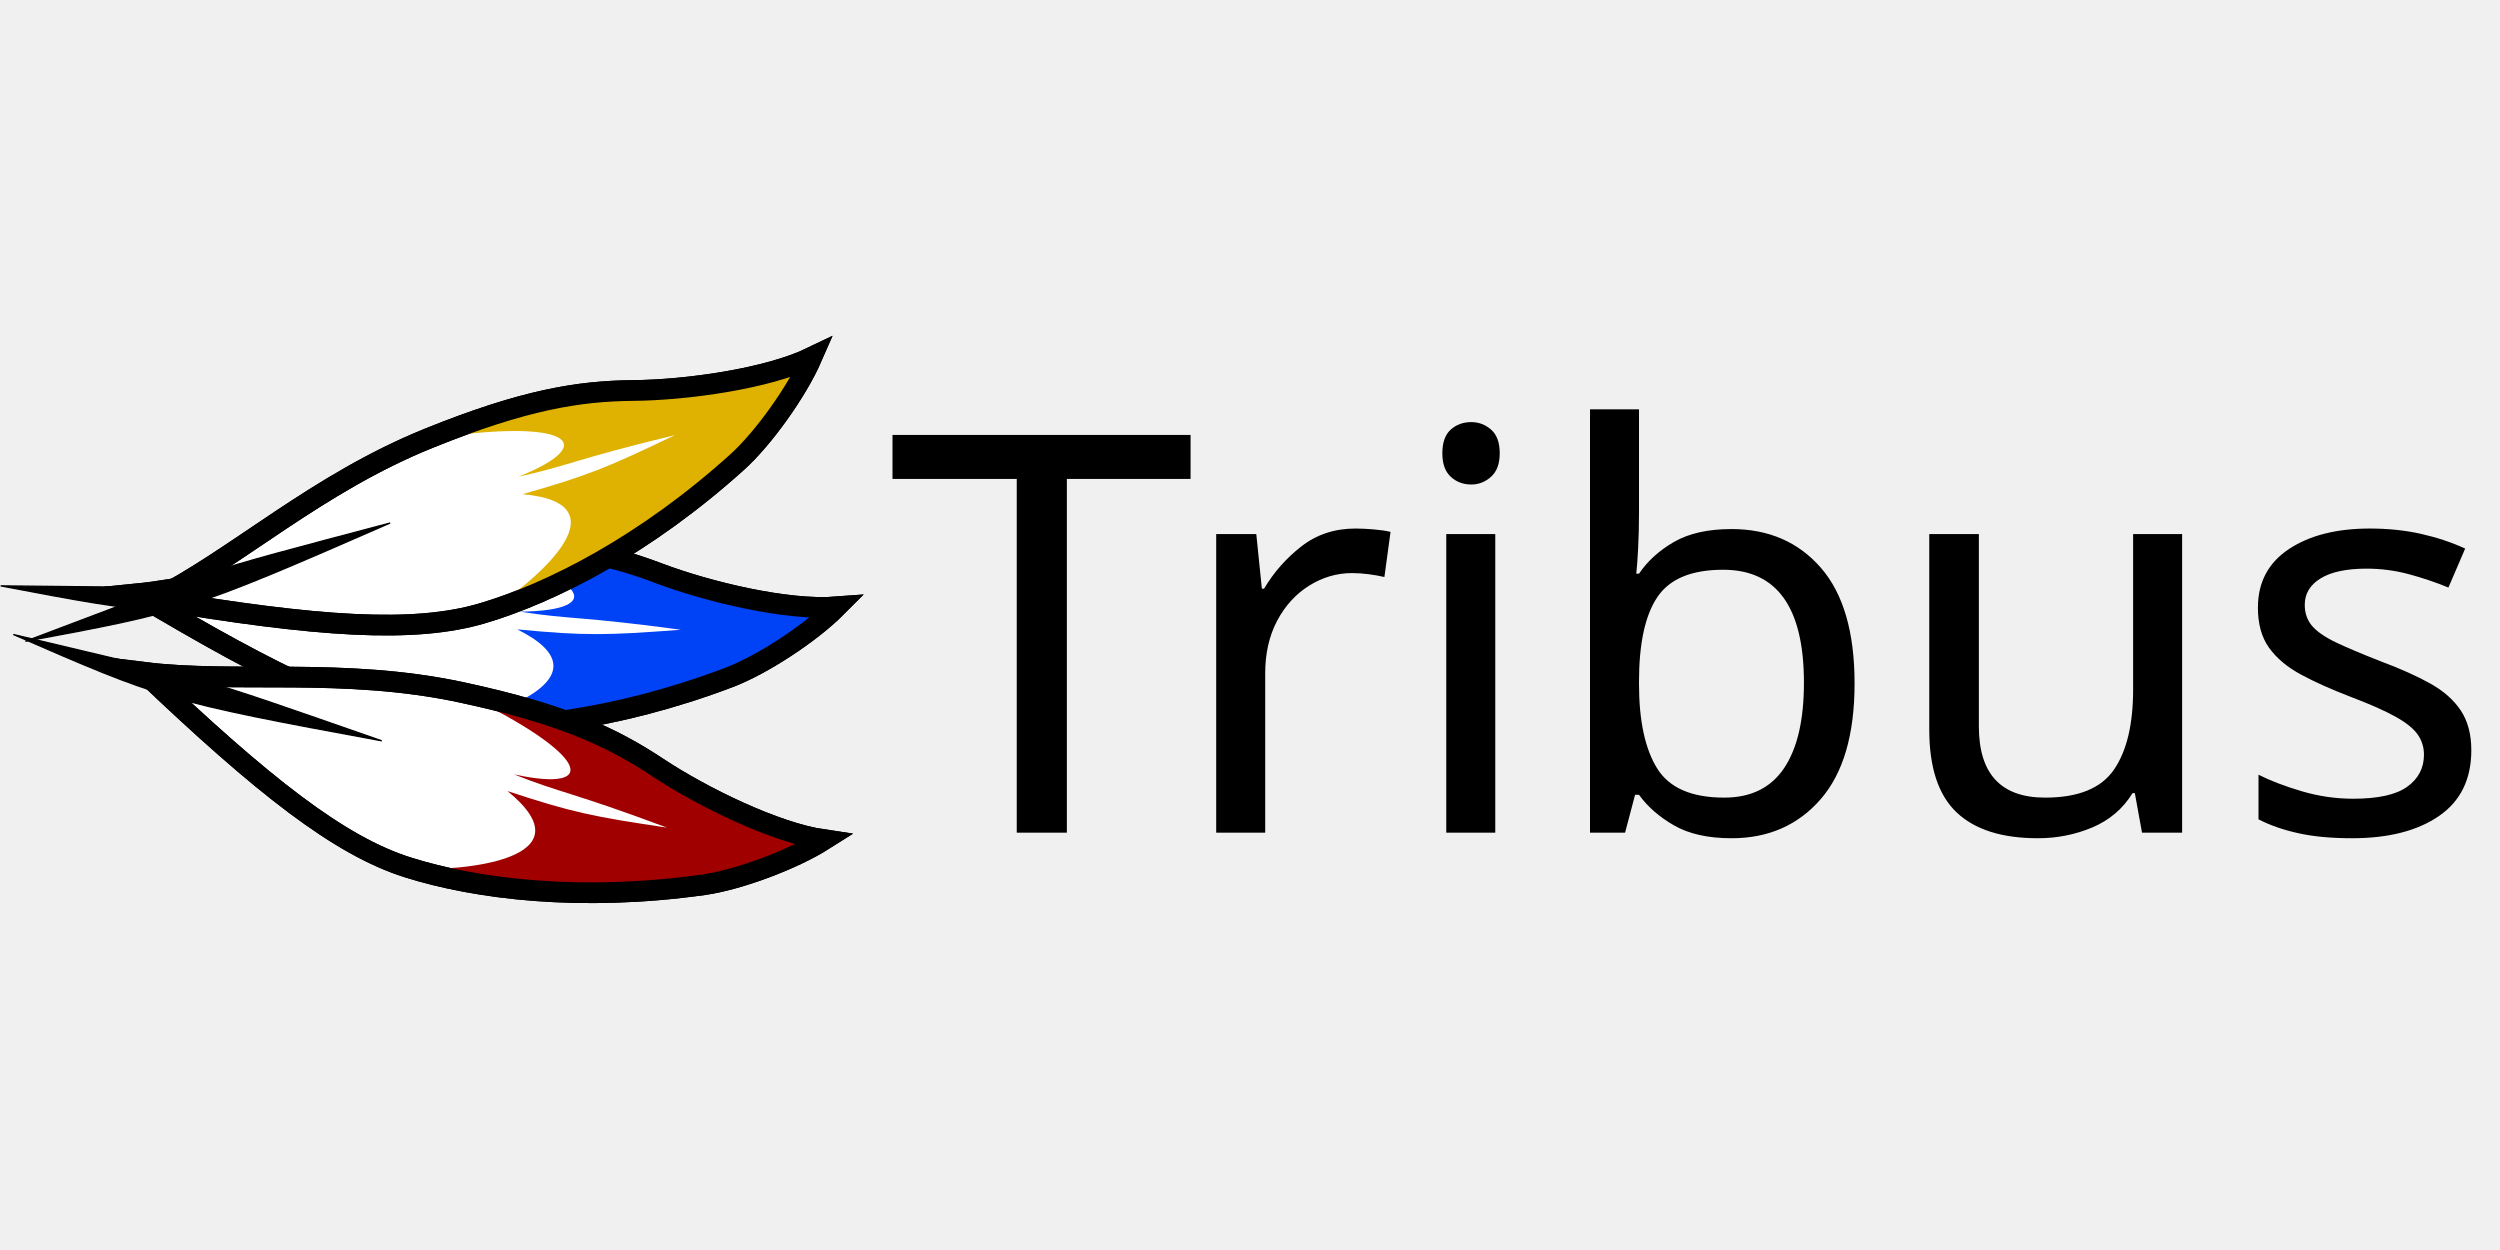
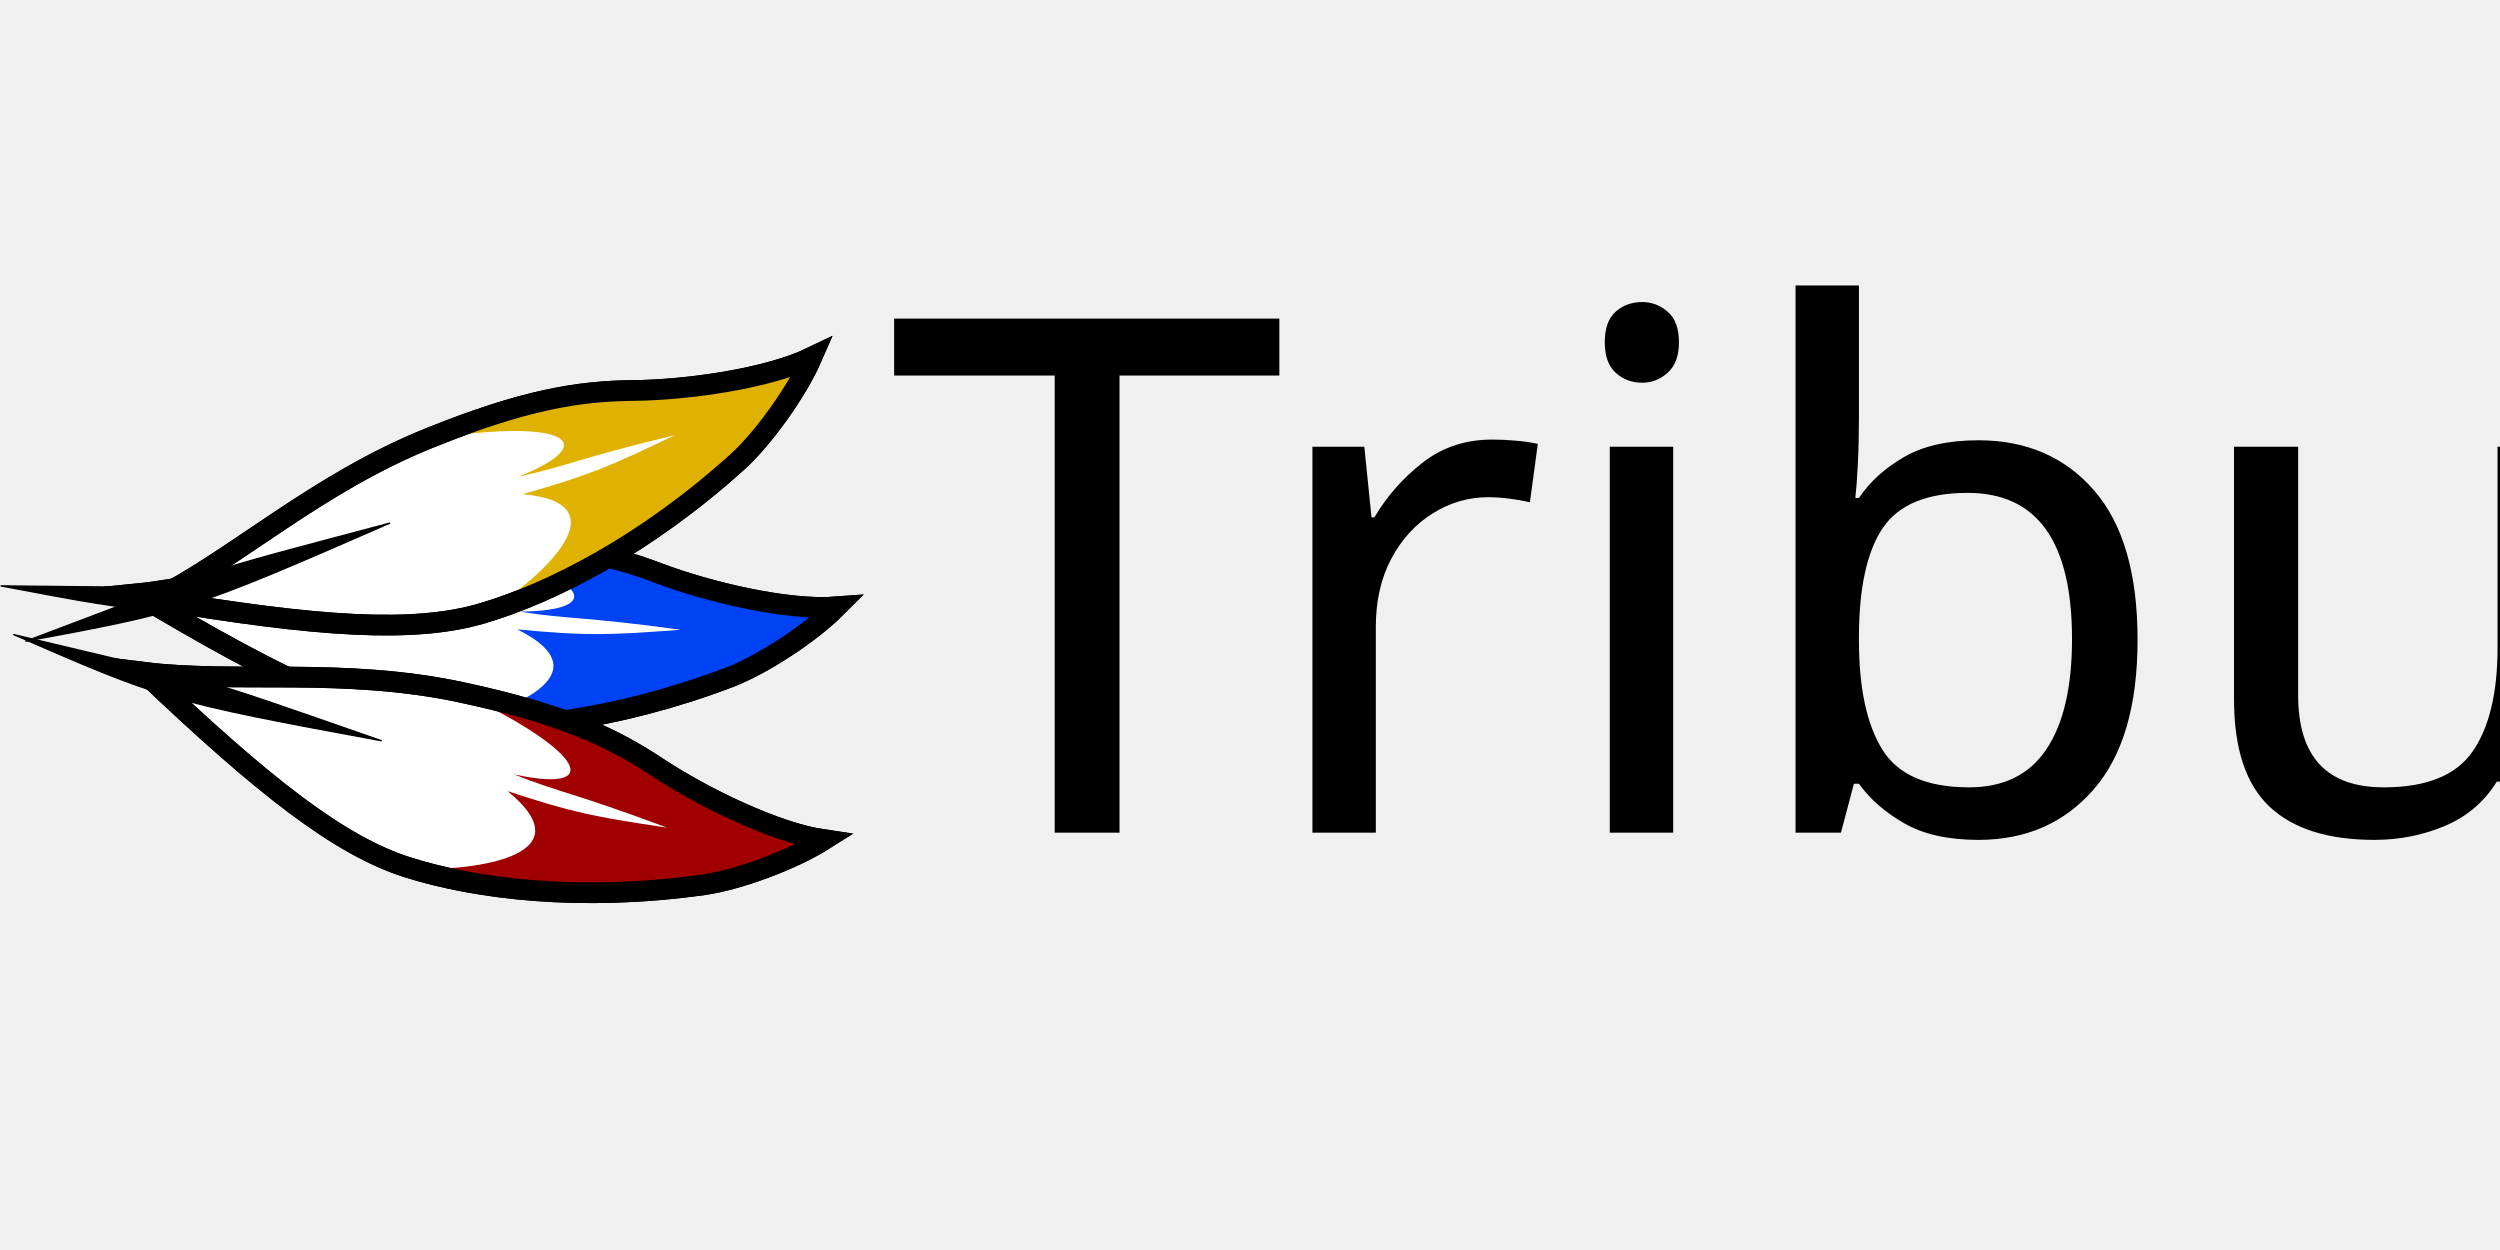
<svg xmlns="http://www.w3.org/2000/svg" id="svg2" version="1.1" width="500" height="250">
  <defs id="defs6">
    <clipPath clipPathUnits="userSpaceOnUse" id="clipPath4918">
      <circle id="circle4920" cx="50" cy="50" r="50" style="fill:#ffffff;fill-opacity:1" transform="matrix(0.9952622,0.09722714,-0.09722714,0.9952622,117.0119,-60.64809)" />
    </clipPath>
    <clipPath id="starmask">
      <circle cx="50" cy="50" r="50" id="circle9" />
    </clipPath>
    <clipPath clipPathUnits="userSpaceOnUse" id="clipPath4922">
      <circle id="circle4924" cx="50" cy="50" r="50" style="fill:#ffffff;fill-opacity:1" transform="translate(64.83051,79.23729)" />
    </clipPath>
    <clipPath clipPathUnits="userSpaceOnUse" id="clipPath4926">
      <circle id="circle4928" cx="50" cy="50" r="50" style="fill:#ffffff;fill-opacity:1" transform="matrix(0.9876326,-0.1567862,0.1567862,0.9876326,120.1232,80.99564)" />
    </clipPath>
    <clipPath clipPathUnits="userSpaceOnUse" id="clipPath4930">
      <circle id="circle4932" cx="50" cy="50" r="50" style="fill:#ffffff;fill-opacity:1" transform="matrix(0.9697198,-0.2442201,0.2442201,0.9697198,177.7542,61.72829)" />
    </clipPath>
    <clipPath clipPathUnits="userSpaceOnUse" id="clipPath4934">
      <circle id="circle4936" cx="50" cy="50" r="50" style="fill:#ffffff;fill-opacity:1" transform="matrix(0.9922771,0.1240406,-0.1240406,0.9922771,238.2002,62.87998)" />
    </clipPath>
  </defs>
  <g id="g3313" transform="matrix(0.8374038,0,0,0.8374038,-169.0771,125)">
    <g transform="translate(-0.896085,-500)" id="g3090">
      <path style="fill:#ffffff;fill-opacity:1;stroke:#000000;stroke-width:4.947;stroke-miterlimit:4;stroke-opacity:1;stroke-dasharray:none" d="m 307.141,524.078 c 17.082,1.425 42.065,-1.047 69.816,-11.571 7.805,-2.96 19.388,-10.508 25.664,-16.816 -11.735,0.919 -30.611,-3.538 -42.689,-8.12 -12.078,-4.582 -24.989,-7.391 -49.546,-7.096 -28.889,0.347 -53.114,9.926 -75.017,12.098 33.837,20.217 54.69,30.08 71.772,31.504 z" id="path2997-08-63" />
      <path style="fill:#0043f6;fill-opacity:1;stroke:none" d="m 307.485,524.323 c 19.715,0.571 42.065,-1.047 69.816,-11.571 7.805,-2.96 19.388,-10.508 25.664,-16.816 -11.735,0.919 -30.611,-3.538 -42.689,-8.12 -12.078,-4.582 -24.989,-7.391 -49.546,-7.096 32.311,7.251 37.943,15.892 16.206,16.09 12.321,1.921 14.235,1.042 38.486,4.325 -17.801,1.336 -22.794,1.473 -39.085,-0.092 23.146,11.495 -6.13,21.108 -18.852,23.279 z" id="path2997-9-0" />
      <path style="fill:none;stroke:#000000;stroke-width:4.947;stroke-miterlimit:4;stroke-opacity:1;stroke-dasharray:none" d="m 307.141,524.078 c 17.082,1.425 42.065,-1.047 69.816,-11.571 7.805,-2.96 19.388,-10.508 25.664,-16.816 -11.735,0.919 -30.611,-3.538 -42.689,-8.12 -12.078,-4.582 -24.989,-7.391 -49.546,-7.096 -28.889,0.347 -53.114,9.926 -75.017,12.098 33.837,20.217 54.69,30.08 71.772,31.504 z" id="path2997-4" />
      <path style="fill:#000000;fill-opacity:1;stroke:#000000;stroke-width:0.314;stroke-linecap:round;stroke-linejoin:miter;stroke-miterlimit:4;stroke-opacity:1;stroke-dasharray:none" d="m 202.959,490.651 c 52.143,0.636 41.146,-0.36 91.435,5.324 -52.197,2.129 -53.651,1.863 -91.435,-5.324 z" id="path2997-04-9" />
    </g>
    <g transform="translate(3.17107,-500)" id="g3084">
      <path style="fill:#ffffff;fill-opacity:1;stroke:#000000;stroke-width:4.947;stroke-miterlimit:4;stroke-opacity:1;stroke-dasharray:none" d="m 314.005,497.187 c 16.433,-4.878 38.811,-16.257 60.843,-36.143 6.197,-5.593 14.246,-16.833 17.801,-24.991 -10.6,5.12 -29.805,7.824 -42.722,7.943 -12.917,0.119 -25.967,2.192 -48.739,11.388 -26.789,10.818 -45.879,28.543 -65.497,38.524 38.869,6.544 61.881,8.157 78.313,3.279 z" id="path2997-08-5-68" />
      <path style="fill:#dfb100;fill-opacity:1;stroke:none" d="m 314.414,497.29 c 18.576,-6.63 38.811,-16.257 60.843,-36.143 6.197,-5.593 14.246,-16.834 17.801,-24.991 -10.6,5.12 -29.805,7.824 -42.722,7.943 -12.917,0.119 -25.967,2.192 -48.739,11.388 32.738,-4.983 41.124,1.022 20.944,9.103 12.177,-2.686 13.641,-4.201 37.428,-9.951 -16.1,7.712 -20.701,9.652 -36.448,14.113 25.741,2.301 1.957,21.893 -9.107,28.538 z" id="path2997-9-2-2" />
      <path style="fill:none;stroke:#000000;stroke-width:4.947;stroke-miterlimit:4;stroke-opacity:1;stroke-dasharray:none" d="m 314.005,497.187 c 16.433,-4.878 38.811,-16.257 60.843,-36.143 6.197,-5.593 14.246,-16.833 17.801,-24.991 -10.6,5.12 -29.805,7.824 -42.722,7.943 -12.917,0.119 -25.967,2.192 -48.739,11.388 -26.789,10.818 -45.879,28.543 -65.497,38.524 38.869,6.544 61.881,8.157 78.313,3.279 z" id="path2997-5-3" />
      <path style="fill:#000000;fill-opacity:1;stroke:#000000;stroke-width:0.314;stroke-linecap:round;stroke-linejoin:miter;stroke-miterlimit:4;stroke-opacity:1;stroke-dasharray:none" d="m 204.797,503.891 c 48.811,-18.35 38.204,-15.283 87.122,-28.255 -47.858,20.946 -49.309,21.226 -87.122,28.255 z" id="path2997-04-1-96" />
    </g>
    <g transform="translate(3.922055,-500)" id="g3096">
      <path style="fill:#ffffff;fill-opacity:1;stroke:#000000;stroke-width:4.947;stroke-miterlimit:4;stroke-opacity:1;stroke-dasharray:none" d="m 295.384,557.89 c 16.345,5.165 41.256,8.276 70.647,4.146 8.267,-1.162 21.231,-5.963 28.746,-10.728 -11.648,-1.697 -29.072,-10.216 -39.838,-17.354 -10.767,-7.138 -22.738,-12.731 -46.752,-17.871 -28.251,-6.047 -53.994,-2.059 -75.836,-4.782 28.531,27.196 46.689,41.424 63.034,46.589 z" id="path2997-08-6-9" />
      <path style="fill:#a10000;fill-opacity:1;stroke:none" d="m 295.666,558.204 c 19.102,4.915 41.256,8.276 70.647,4.146 8.267,-1.162 21.231,-5.963 28.746,-10.728 -11.648,-1.697 -29.072,-10.216 -39.838,-17.354 -10.767,-7.138 -22.738,-12.731 -46.752,-17.871 29.91,14.213 33.492,23.886 12.249,19.274 11.591,4.597 13.653,4.163 36.578,12.725 -17.656,-2.631 -22.555,-3.602 -38.098,-8.728 20.033,16.326 -10.644,19.232 -23.531,18.537 z" id="path2997-9-3-8" />
      <path style="fill:none;stroke:#000000;stroke-width:4.947;stroke-miterlimit:4;stroke-opacity:1;stroke-dasharray:none" d="m 295.384,557.89 c 16.345,5.165 41.256,8.276 70.647,4.146 8.267,-1.162 21.231,-5.963 28.746,-10.728 -11.648,-1.697 -29.072,-10.216 -39.838,-17.354 -10.767,-7.138 -22.738,-12.731 -46.752,-17.871 -28.251,-6.047 -53.994,-2.059 -75.836,-4.782 28.531,27.196 46.689,41.424 63.034,46.589 z" id="path2997-8-4" />
      <path style="fill:#000000;fill-opacity:1;stroke:#000000;stroke-width:0.314;stroke-linecap:round;stroke-linejoin:miter;stroke-miterlimit:4;stroke-opacity:1;stroke-dasharray:none" d="m 201.167,502.262 c 50.713,12.145 40.208,8.743 87.997,25.402 -51.377,-9.46 -52.736,-10.042 -87.997,-25.402 z" id="path2997-04-13-2" />
    </g>
-     <text id="text3067-2" y="49.602" x="413.739" style="font-size:133.051px;font-style:normal;font-weight:normal;line-height:0%;letter-spacing:0px;word-spacing:0px;fill:#000000;fill-opacity:1;stroke:none;font-family:Sans" xml:space="preserve">
-       <tspan dy="0" rotate="0 0 0 0 0 0 0" dx="0" y="49.602" x="413.739" id="tspan3069-3">Tribus</tspan>
+     <text id="text3067-2" y="49.602" x="413.739" style="font-size:133.051px;font-style:normal;font-weight:normal;line-height:0%;letter-spacing:0px;word-spacing:0px;fill:#000000;fill-opacity:1;stroke:none;font-family:Passion One;-inkscape-font-specification:Passion One" xml:space="preserve">
+       <tspan dy="0" rotate="0 0 0 0 0 0 0" dx="0" y="49.602" x="413.739" id="tspan3069-3" style="-inkscape-font-specification:Passion One;font-family:Passion One;font-weight:normal;font-style:normal;font-stretch:normal;font-variant:normal;font-size:171.96px">Tribus</tspan>
    </text>
  </g>
  <g id="g3237" transform="translate(-399.8344,-517.4056)">
    <circle transform="translate(1033.834,885.1855)" style="fill:#8b8b8b;fill-opacity:1" r="50" cy="50" cx="50" id="bg" d="M 100,50 C 100,77.614 77.614,100 50,100 22.386,100 0,77.614 0,50 0,22.386 22.386,0 50,0 c 27.614,0 50,22.386 50,50 z" />
    <g clip-path="url(#clipPath4934)" transform="matrix(0.9922771,-0.1240406,0.1240406,0.9922771,789.6741,852.3376)" id="g4900">
      <path style="fill:#ffffff;fill-opacity:1;stroke:#000000;stroke-width:2.798;stroke-miterlimit:4;stroke-opacity:1;stroke-dasharray:none" d="m 306.609,120.855 c -2.354,-9.406 -8.234,-22.33 -18.931,-35.268 -3.009,-3.639 -9.163,-8.463 -13.685,-10.672 2.633,6.115 3.69,17.034 3.44,24.336 -0.25,7.302 0.602,14.727 5.239,27.821 5.456,15.403 15.003,26.626 20.162,37.956 4.651,-21.804 6.128,-34.767 3.774,-44.173 z" id="path2997-08-5" />
      <path style="fill:#ffa720;fill-opacity:1;stroke:none" d="m 306.677,120.627 c -3.291,-10.66 -8.234,-22.33 -18.931,-35.268 -3.009,-3.639 -9.163,-8.463 -13.685,-10.672 2.633,6.115 3.69,17.034 3.44,24.336 -0.25,7.302 0.602,14.727 5.239,27.821 -2.012,-18.622 1.587,-23.213 5.658,-11.612 -1.219,-6.947 -2.039,-7.811 -4.705,-21.394 3.963,9.287 4.946,11.935 7.081,20.942 1.932,-14.489 12.419,-0.569 15.903,5.847 z" id="path2997-9-2" />
      <path style="fill:none;stroke:#000000;stroke-width:2.798;stroke-miterlimit:4;stroke-opacity:1;stroke-dasharray:none" d="m 306.609,120.855 c -2.354,-9.406 -8.234,-22.33 -18.931,-35.268 -3.009,-3.639 -9.163,-8.463 -13.685,-10.672 2.633,6.115 3.69,17.034 3.44,24.336 -0.25,7.302 0.602,14.727 5.239,27.821 5.456,15.403 15.003,26.626 20.162,37.956 4.651,-21.804 6.128,-34.767 3.774,-44.173 z" id="path2997-5" />
      <path style="fill:#000000;fill-opacity:1;stroke:#000000;stroke-width:0.178;stroke-linecap:round;stroke-linejoin:miter;stroke-miterlimit:4;stroke-opacity:1;stroke-dasharray:none" d="m 307.717,182.731 c -9.172,-28.033 -7.699,-21.964 -13.829,-49.924 10.662,27.557 10.784,28.384 13.829,49.924 z" id="path2997-04-1" />
    </g>
    <g clip-path="url(#clipPath4930)" transform="matrix(0.9697198,0.2442201,-0.2442201,0.9697198,876.538,781.9152)" id="g4832">
      <path style="fill:#ffffff;fill-opacity:1;stroke:#000000;stroke-width:2.798;stroke-miterlimit:4;stroke-opacity:1;stroke-dasharray:none" d="m 226.798,127.983 c -7.851,-5.689 -17.654,-15.962 -25.673,-30.71 -2.256,-4.148 -4.439,-11.656 -4.804,-16.676 4.694,4.722 14.432,9.772 21.301,12.261 6.869,2.489 13.442,6.046 23.865,15.229 12.261,10.802 19.117,23.844 27.709,32.854 -21.967,-3.809 -34.547,-7.269 -42.398,-12.958 z" id="path2997-08-6-6" />
      <path style="fill:#006a10;fill-opacity:1;stroke:none" d="m 226.56,127.961 c -8.666,-7.026 -17.654,-15.962 -25.673,-30.71 -2.256,-4.148 -4.439,-11.656 -4.804,-16.676 4.694,4.722 14.432,9.772 21.301,12.261 6.869,2.489 13.442,6.046 23.865,15.229 -16.531,-8.807 -22.133,-7.178 -12.884,0.923 -5.992,-3.72 -6.489,-4.803 -18.1,-12.338 7.141,7.138 9.232,9.038 16.795,14.375 -14.166,-3.607 -5.156,11.313 -0.5,16.936 z" id="path2997-9-3-6" />
      <path style="fill:none;stroke:#000000;stroke-width:2.798;stroke-miterlimit:4;stroke-opacity:1;stroke-dasharray:none" d="m 226.798,127.983 c -7.851,-5.689 -17.654,-15.962 -25.673,-30.71 -2.256,-4.148 -4.439,-11.656 -4.804,-16.676 4.694,4.722 14.432,9.772 21.301,12.261 6.869,2.489 13.442,6.046 23.865,15.229 12.261,10.802 19.117,23.844 27.709,32.854 -21.967,-3.809 -34.547,-7.269 -42.398,-12.958 z" id="path2997-8-9" />
      <path style="fill:#000000;fill-opacity:1;stroke:#000000;stroke-width:0.178;stroke-linecap:round;stroke-linejoin:miter;stroke-miterlimit:4;stroke-opacity:1;stroke-dasharray:none" d="m 283.804,152.069 c -22.596,-18.957 -17.513,-15.329 -41.176,-31.437 21.6,20.163 22.321,20.585 41.176,31.437 z" id="path2997-04-13-0" />
    </g>
    <g clip-path="url(#clipPath4926)" transform="matrix(0.9876326,0.1567862,-0.1567862,0.9876326,927.8958,786.3579)" id="g4906">
      <path style="fill:#ffffff;fill-opacity:1;stroke:#000000;stroke-width:2.798;stroke-miterlimit:4;stroke-opacity:1;stroke-dasharray:none" d="m 227.503,120.599 c -4.725,-8.467 -13.772,-19.411 -27.472,-29.111 -3.853,-2.728 -11.053,-5.781 -15.994,-6.735 4.136,5.217 8.004,15.483 9.667,22.597 1.663,7.115 4.421,14.061 12.312,25.492 9.283,13.448 21.427,21.792 29.362,31.386 -1.195,-22.262 -3.15,-35.162 -7.875,-43.629 z" id="path2997-08" />
      <path style="fill:#d54000;fill-opacity:1;stroke:none" d="m 227.509,120.361 c -5.956,-9.433 -13.772,-19.411 -27.472,-29.111 -3.853,-2.728 -11.053,-5.781 -15.994,-6.735 4.136,5.217 8.004,15.483 9.667,22.597 1.663,7.115 4.421,14.061 12.312,25.492 -6.799,-17.453 -4.521,-22.824 2.434,-12.685 -2.988,-6.389 -4.005,-7.01 -10.121,-19.427 6.247,7.932 7.887,10.232 12.297,18.371 -1.913,-14.492 11.842,-3.788 16.877,1.498 z" id="path2997-9" />
      <path style="fill:none;stroke:#000000;stroke-width:2.798;stroke-miterlimit:4;stroke-opacity:1;stroke-dasharray:none" d="m 227.503,120.599 c -4.725,-8.467 -13.772,-19.411 -27.472,-29.111 -3.853,-2.728 -11.053,-5.781 -15.994,-6.735 4.136,5.217 8.004,15.483 9.667,22.597 1.663,7.115 4.421,14.061 12.312,25.492 9.283,13.448 21.427,21.792 29.362,31.386 -1.195,-22.262 -3.15,-35.162 -7.875,-43.629 z" id="path2997" />
      <path style="fill:#000000;fill-opacity:1;stroke:#000000;stroke-width:0.178;stroke-linecap:round;stroke-linejoin:miter;stroke-miterlimit:4;stroke-opacity:1;stroke-dasharray:none" d="m 244.707,180.045 c -16.164,-24.671 -13.16,-19.196 -26.369,-44.591 17.479,23.824 17.813,24.59 26.369,44.591 z" id="path2997-04" />
    </g>
    <g clip-path="url(#clipPath4922)" transform="translate(969.0039,805.9482)" id="g4894">
      <path style="fill:#ffffff;fill-opacity:1;stroke:#000000;stroke-width:2.798;stroke-miterlimit:4;stroke-opacity:1;stroke-dasharray:none" d="m 101.629,178.983 c -7.851,-5.689 -17.654,-15.962 -25.673,-30.71 -2.256,-4.148 -4.439,-11.656 -4.804,-16.676 4.694,4.722 14.432,9.772 21.301,12.261 6.869,2.489 13.442,6.046 23.865,15.229 12.261,10.802 19.117,23.844 27.709,32.854 -21.967,-3.809 -34.547,-7.269 -42.398,-12.958 z" id="path2997-08-6" />
      <path style="fill:#184ef2;fill-opacity:1;stroke:none" d="m 101.391,178.961 c -8.666,-7.026 -17.654,-15.962 -25.673,-30.71 -2.256,-4.148 -4.439,-11.656 -4.804,-16.676 4.694,4.722 14.432,9.772 21.301,12.261 6.869,2.489 13.442,6.046 23.865,15.229 -16.531,-8.807 -22.133,-7.178 -12.884,0.923 -5.992,-3.72 -6.489,-4.803 -18.1,-12.338 7.141,7.138 9.232,9.038 16.795,14.375 -14.166,-3.607 -5.156,11.313 -0.5,16.936 z" id="path2997-9-3" />
      <path style="fill:none;stroke:#000000;stroke-width:2.798;stroke-miterlimit:4;stroke-opacity:1;stroke-dasharray:none" d="m 101.629,178.983 c -7.851,-5.689 -17.654,-15.962 -25.673,-30.71 -2.256,-4.148 -4.439,-11.656 -4.804,-16.676 4.694,4.722 14.432,9.772 21.301,12.261 6.869,2.489 13.442,6.046 23.865,15.229 12.261,10.802 19.117,23.844 27.709,32.854 -21.967,-3.809 -34.547,-7.269 -42.398,-12.958 z" id="path2997-8" />
      <path style="fill:#000000;fill-opacity:1;stroke:#000000;stroke-width:0.178;stroke-linecap:round;stroke-linejoin:miter;stroke-miterlimit:4;stroke-opacity:1;stroke-dasharray:none" d="m 158.635,203.069 c -22.596,-18.957 -17.513,-15.329 -41.176,-31.437 21.6,20.163 22.321,20.585 41.176,31.437 z" id="path2997-04-13" />
    </g>
    <g transform="translate(1256.114,895.3889)" clip-path="url(#starmask)" id="Stars">
      <path style="opacity:0.2;fill:#f6f8f8" d="M 91,4.5 C 93.55,4.05 95.051,2.55 95.5,0 95.95,2.55 97.451,4.05 100,4.5 97.451,4.951 95.95,6.45 95.5,9 95.051,6.45 93.55,4.951 91,4.5 z" enable-background="new    " id="star0" />
      <path style="opacity:0.1;fill:#f6f8f8" d="M 91,4.5 C 93.55,4.05 95.051,2.55 95.5,0 95.95,2.55 97.451,4.05 100,4.5 97.451,4.951 95.95,6.45 95.5,9 95.051,6.45 93.55,4.951 91,4.5 z" enable-background="new    " id="star1" />
      <path style="opacity:0.1;fill:#f6f8f8" d="M 91,4.5 C 93.55,4.05 95.051,2.55 95.5,0 95.95,2.55 97.451,4.05 100,4.5 97.451,4.951 95.95,6.45 95.5,9 95.051,6.45 93.55,4.951 91,4.5 z" enable-background="new    " id="star2" />
    </g>
    <g clip-path="url(#clipPath4918)" transform="matrix(0.9952622,-0.09722714,0.09722714,0.9952622,923.2735,956.923)" id="g4912">
      <path style="fill:#ffffff;fill-opacity:1;stroke:#000000;stroke-width:2.798;stroke-miterlimit:4;stroke-opacity:1;stroke-dasharray:none" d="m 168.145,31.732 c -4.763,-8.445 -9.386,-21.871 -10.524,-38.619 -0.32,-4.711 0.828,-12.446 2.59,-17.16 2.296,6.249 9.041,14.901 14.246,20.029 5.205,5.128 9.695,11.102 15.337,23.795 6.638,14.932 7.429,29.645 11.48,41.417 C 182.898,48.57 172.908,40.177 168.145,31.732 z" id="path2997-08-5-6" />
      <path style="fill:#a50000;fill-opacity:1;stroke:none" d="m 167.938,31.613 c -4.945,-10 -9.386,-21.871 -10.524,-38.619 -0.32,-4.711 0.828,-12.446 2.59,-17.16 2.296,6.249 9.041,14.901 14.246,20.029 5.205,5.128 9.695,11.102 15.337,23.795 -11.351,-14.899 -17.122,-15.755 -12.095,-4.535 -3.894,-5.88 -3.894,-7.072 -11.304,-18.763 3.513,9.466 4.621,12.065 9.269,20.07 -11.37,-9.187 -9.405,8.131 -7.519,15.184 z" id="path2997-9-2-8" />
      <path style="fill:none;stroke:#000000;stroke-width:2.798;stroke-miterlimit:4;stroke-opacity:1;stroke-dasharray:none" d="m 168.145,31.732 c -4.763,-8.445 -9.386,-21.871 -10.524,-38.619 -0.32,-4.711 0.828,-12.446 2.59,-17.16 2.296,6.249 9.041,14.901 14.246,20.029 5.205,5.128 9.695,11.102 15.337,23.795 6.638,14.932 7.429,29.645 11.48,41.417 C 182.898,48.57 172.908,40.177 168.145,31.732 z" id="path2997-5-1" />
      <path style="fill:#000000;fill-opacity:1;stroke:#000000;stroke-width:0.178;stroke-linecap:round;stroke-linejoin:miter;stroke-miterlimit:4;stroke-opacity:1;stroke-dasharray:none" d="M 209.909,77.401 C 197.28,50.747 200.386,56.164 185.599,31.654 c 11.221,27.335 11.701,28.019 24.31,45.746 z" id="path2997-04-1-9" />
    </g>
    <text id="text3067" y="968.236" x="1138.072" style="font-size:72px;font-style:normal;font-weight:normal;line-height:125%;letter-spacing:0px;word-spacing:0px;fill:#000000;fill-opacity:1;stroke:none;font-family:Sans" xml:space="preserve">
      <tspan style="font-size:90px;font-weight:normal;-inkscape-font-specification:Sans" y="968.236" x="1138.072" id="tspan3069">Tribus</tspan>
    </text>
  </g>
  <g id="g3279" transform="translate(-820.0534,-442.94)">
    <g transform="matrix(-0.2409336,-0.03023329,-0.03023329,0.2409336,1438.891,-11.15214)" id="g3925">
      <path style="fill:#ffffff;fill-opacity:1;stroke:#000000;stroke-width:11.026;stroke-miterlimit:4;stroke-opacity:1;stroke-dasharray:none" d="m -690.558,3102.012 c -38.168,-1.59 -92.725,-13.987 -151.168,-44.958 -16.438,-8.711 -39.955,-28.616 -52.082,-44.306 25.694,5.289 68.669,0.671 96.647,-6.109 27.978,-6.78 57.307,-9.408 111.525,-1.943 63.783,8.783 114.691,36.686 162.522,47.567 -80.429,35.315 -129.277,51.338 -167.445,49.748 z" id="path2997-08-63-3" />
      <path style="fill:#0043f6;fill-opacity:1;stroke:none" d="m -691.386,3102.456 c -43.753,-4.208 -92.725,-13.987 -151.168,-44.958 -16.438,-8.711 -39.955,-28.616 -52.082,-44.306 25.694,5.289 68.669,0.671 96.647,-6.109 27.978,-6.78 57.307,-9.408 111.525,-1.943 -73.46,7.067 -88.31,24.613 -40.3,31.081 -27.776,0.83 -31.766,-1.646 -86.3,-1.115 38.992,7.894 49.993,9.581 86.45,10.642 -54.371,18.995 7.698,48.376 35.227,56.707 z" id="path2997-9-0-0" />
      <path style="fill:none;stroke:#000000;stroke-width:11.026;stroke-miterlimit:4;stroke-opacity:1;stroke-dasharray:none" d="m -690.558,3102.012 c -38.168,-1.59 -92.725,-13.987 -151.168,-44.958 -16.438,-8.711 -39.955,-28.616 -52.082,-44.306 25.694,5.289 68.669,0.671 96.647,-6.109 27.978,-6.78 57.307,-9.408 111.525,-1.943 63.783,8.783 114.691,36.686 162.522,47.567 -80.429,35.315 -129.277,51.338 -167.445,49.748 z" id="path2997-4-0" />
      <path style="fill:#000000;fill-opacity:1;stroke:#000000;stroke-width:0.7;stroke-linecap:round;stroke-linejoin:miter;stroke-miterlimit:4;stroke-opacity:1;stroke-dasharray:none" d="m -450.914,3057.004 c -115.475,-13.062 -90.883,-12.214 -203.659,-13.597 114.829,19.191 118.117,19.006 203.659,13.597 z" id="path2997-04-9-9" />
      <path style="fill:#ffffff;fill-opacity:1;stroke:#000000;stroke-width:11.026;stroke-miterlimit:4;stroke-opacity:1;stroke-dasharray:none" d="m -698.273,3040.645 c -34.983,-15.347 -81.309,-46.716 -124.508,-96.802 -12.15,-14.087 -26.829,-41.175 -32.428,-60.199 22.017,14.262 63.734,25.571 92.263,29.418 28.53,3.847 56.81,12.053 104.612,38.705 56.235,31.353 93.528,75.844 134.139,103.358 -87.764,3.684 -139.094,0.867 -174.078,-14.479 z" id="path2997-08-5-68-95" />
      <path style="fill:#dfb100;fill-opacity:1;stroke:none" d="m -699.206,3040.759 c -39.236,-19.815 -81.309,-46.716 -124.508,-96.802 -12.15,-14.087 -26.829,-41.175 -32.428,-60.199 22.017,14.262 63.734,25.571 92.263,29.418 28.53,3.847 56.81,12.053 104.612,38.705 -71.008,-20.102 -91.218,-9.15 -48.837,14.318 -26.18,-9.317 -28.998,-13.073 -79.999,-32.389 33.46,21.52 43.097,27.088 76.678,41.32 -57.557,-2.054 -10.402,47.868 12.22,65.63 z" id="path2997-9-2-2-0" />
      <path style="fill:none;stroke:#000000;stroke-width:11.026;stroke-miterlimit:4;stroke-opacity:1;stroke-dasharray:none" d="m -698.273,3040.645 c -34.983,-15.347 -81.309,-46.716 -124.508,-96.802 -12.15,-14.087 -26.829,-41.175 -32.428,-60.199 22.017,14.262 63.734,25.571 92.263,29.418 28.53,3.847 56.81,12.053 104.612,38.705 56.235,31.353 93.528,75.844 134.139,103.358 -87.764,3.684 -139.094,0.867 -174.078,-14.479 z" id="path2997-5-3-5" />
      <path style="fill:#000000;fill-opacity:1;stroke:#000000;stroke-width:0.7;stroke-linecap:round;stroke-linejoin:miter;stroke-miterlimit:4;stroke-opacity:1;stroke-dasharray:none" d="m -458.652,3085.77 c -102.841,-54.119 -80.237,-44.395 -184.806,-86.653 100.012,59.595 103.143,60.616 184.806,86.653 z" id="path2997-04-1-96-4" />
      <path style="fill:#ffffff;fill-opacity:1;stroke:#000000;stroke-width:11.026;stroke-miterlimit:4;stroke-opacity:1;stroke-dasharray:none" d="m -673.942,3180.038 c -37.576,6.886 -93.523,6.854 -157.366,-10.434 -17.957,-4.862 -45.291,-19.077 -60.586,-31.698 26.228,-0.521 67.118,-14.523 92.906,-27.319 25.788,-12.796 53.81,-21.842 108.338,-26.544 64.146,-5.532 119.963,10.429 169.016,10.469 -70.635,52.218 -114.732,78.642 -152.308,85.527 z" id="path2997-08-6-9-18" />
      <path style="fill:#a10000;fill-opacity:1;stroke:none" d="m -674.651,3180.655 c -43.601,5.567 -93.523,6.854 -157.366,-10.434 -17.957,-4.862 -45.291,-19.077 -60.586,-31.699 26.228,-0.521 67.118,-14.523 92.906,-27.319 25.788,-12.796 53.81,-21.842 108.338,-26.545 -70.081,23.129 -80.686,43.523 -32.433,39.219 -26.906,6.949 -31.345,5.416 -84.412,17.988 39.772,-0.919 50.874,-1.706 86.664,-8.729 -48.828,30.543 18.2,45.478 46.89,47.518 z" id="path2997-9-3-8-3" />
      <path style="fill:none;stroke:#000000;stroke-width:11.026;stroke-miterlimit:4;stroke-opacity:1;stroke-dasharray:none" d="m -673.942,3180.038 c -37.576,6.886 -93.523,6.854 -157.366,-10.434 -17.957,-4.862 -45.291,-19.077 -60.586,-31.698 26.228,-0.521 67.118,-14.523 92.906,-27.319 25.788,-12.796 53.81,-21.842 108.338,-26.544 64.146,-5.532 119.963,10.429 169.016,10.469 -70.635,52.218 -114.732,78.642 -152.308,85.527 z" id="path2997-8-4-3" />
      <path style="fill:#000000;fill-opacity:1;stroke:#000000;stroke-width:0.7;stroke-linecap:round;stroke-linejoin:miter;stroke-miterlimit:4;stroke-opacity:1;stroke-dasharray:none" d="m -450.173,3083.177 c -115.506,12.784 -91.335,8.176 -201.628,31.753 116.231,-6.663 119.396,-7.571 201.628,-31.753 z" id="path2997-04-13-2-9" />
    </g>
    <text id="text3067-2-46" y="776.538" x="1569.17" style="font-size:72px;font-style:normal;font-weight:normal;line-height:0%;letter-spacing:0px;word-spacing:0px;fill:#000000;fill-opacity:1;stroke:none;font-family:Sans" xml:space="preserve">
      <tspan dy="0" rotate="0 0 0 0 0 0 0" dx="0" y="776.538" x="1569.17" id="tspan3069-3-2">Tribus</tspan>
    </text>
  </g>
  <g id="g3271" transform="translate(-841.0975,-1066.39)">
    <text id="text3067-2-6" y="875.759" x="1475.309" style="font-size:72px;font-style:normal;font-weight:normal;line-height:0%;letter-spacing:0px;word-spacing:0px;fill:#000000;fill-opacity:1;stroke:none;font-family:Sans" xml:space="preserve">
      <tspan dy="0" rotate="0 0 0 0 0 0 0" dx="0" y="875.759" x="1475.309" id="tspan3069-3-8">Tribus</tspan>
    </text>
    <path id="path2997-08-6-9-2" d="m 1580.302,933.918 c 16.783,0.253 41.024,-3.827 67.433,-15.959 7.428,-3.412 18.239,-11.558 23.95,-18.139 -11.403,1.68 -30.14,-1.415 -42.245,-5.086 -12.105,-3.671 -24.905,-5.554 -48.875,-3.629 -28.198,2.265 -51.225,13.238 -72.478,16.821 34.403,17.494 55.432,25.739 72.215,25.992 z" style="fill:#ffffff;fill-opacity:1;stroke:#000000;stroke-width:4.844;stroke-miterlimit:4;stroke-opacity:1;stroke-dasharray:none" />
    <path id="path2997-9-3-8-6" d="m 1580.654,934.134 c 19.298,-0.756 41.024,-3.827 67.433,-15.959 7.428,-3.412 18.239,-11.558 23.95,-18.139 -11.403,1.681 -30.14,-1.415 -42.244,-5.086 -12.105,-3.671 -24.905,-5.554 -48.875,-3.629 32.049,4.929 38.127,12.995 16.905,14.638 12.164,1.056 13.976,0.069 37.885,1.659 -17.301,2.492 -22.169,2.958 -38.188,2.516 23.378,9.686 -4.581,21.03 -16.865,23.999 z" style="fill:#148d1e;fill-opacity:1;stroke:none" />
    <path id="path2997-8-4-0" d="m 1580.302,933.918 c 16.783,0.253 41.024,-3.827 67.433,-15.959 7.428,-3.412 18.239,-11.558 23.95,-18.139 -11.403,1.68 -30.14,-1.415 -42.245,-5.086 -12.105,-3.671 -24.905,-5.554 -48.875,-3.629 -28.198,2.265 -51.225,13.238 -72.478,16.821 34.403,17.494 55.432,25.739 72.215,25.992 z" style="fill:none;stroke:#000000;stroke-width:4.844;stroke-miterlimit:4;stroke-opacity:1;stroke-dasharray:none" />
    <path id="path2997-04-13-2-0" d="m 1476.297,908.208 c 50.981,-2.855 40.172,-3.095 89.679,-0.894 -50.85,5.56 -52.288,5.397 -89.679,0.894 z" style="fill:#000000;fill-opacity:1;stroke:#000000;stroke-width:0.308;stroke-linecap:round;stroke-linejoin:miter;stroke-miterlimit:4;stroke-opacity:1;stroke-dasharray:none" />
  </g>
  <g id="g3211" transform="translate(-411.1068,-540.0585)">
    <g transform="translate(1627.746,368.4092)" id="g4048">
      <path style="fill:#ffffff;fill-opacity:1;stroke:#000000;stroke-width:2.677;stroke-miterlimit:4;stroke-opacity:1;stroke-dasharray:none" d="m -526.177,302.013 c 9.244,0.771 22.763,-0.567 37.781,-6.262 4.224,-1.602 10.492,-5.686 13.888,-9.1 -6.35,0.497 -16.565,-1.915 -23.101,-4.394 -6.536,-2.479 -13.523,-3.999 -26.811,-3.84 -15.633,0.188 -28.742,5.371 -40.595,6.547 18.31,10.94 29.595,16.278 38.839,17.048 z" id="path2997-08-63-7" />
      <path style="fill:#55ce00;fill-opacity:1;stroke:none" d="m -525.991,302.145 c 10.669,0.309 22.763,-0.567 37.781,-6.262 4.224,-1.602 10.492,-5.687 13.888,-9.1 -6.35,0.497 -16.565,-1.914 -23.101,-4.394 -6.536,-2.479 -13.523,-3.999 -26.811,-3.84 17.485,3.924 20.533,8.6 8.77,8.707 6.667,1.04 7.703,0.564 20.826,2.341 -9.633,0.723 -12.335,0.797 -21.15,-0.05 12.526,6.22 -3.317,11.423 -10.202,12.598 z" id="path2997-9-0-7" />
      <path style="fill:none;stroke:#000000;stroke-width:2.677;stroke-miterlimit:4;stroke-opacity:1;stroke-dasharray:none" d="m -526.177,302.013 c 9.244,0.771 22.763,-0.567 37.781,-6.262 4.224,-1.602 10.492,-5.687 13.888,-9.1 -6.35,0.497 -16.565,-1.915 -23.101,-4.394 -6.536,-2.479 -13.523,-3.999 -26.811,-3.84 -15.633,0.188 -28.742,5.371 -40.595,6.547 18.31,10.94 29.595,16.278 38.839,17.048 z" id="path2997-4-1" />
      <path style="fill:#000000;fill-opacity:1;stroke:#000000;stroke-width:0.17;stroke-linecap:round;stroke-linejoin:miter;stroke-miterlimit:4;stroke-opacity:1;stroke-dasharray:none" d="m -582.555,283.924 c 28.217,0.344 22.266,-0.195 49.479,2.881 -28.246,1.152 -29.033,1.008 -49.479,-2.881 z" id="path2997-04-9-5" />
      <path style="fill:#ffffff;fill-opacity:1;stroke:#000000;stroke-width:2.677;stroke-miterlimit:4;stroke-opacity:1;stroke-dasharray:none" d="m -522.463,287.461 c 8.893,-2.64 21.002,-8.797 32.925,-19.559 3.353,-3.027 7.709,-9.109 9.633,-13.524 -5.736,2.77 -16.129,4.234 -23.119,4.298 -6.99,0.064 -14.052,1.186 -26.375,6.162 -14.497,5.854 -24.827,15.446 -35.443,20.847 21.034,3.541 33.486,4.414 42.379,1.774 z" id="path2997-08-5-68-4" />
      <path style="fill:#ffc209;fill-opacity:1;stroke:none" d="m -522.242,287.517 c 10.052,-3.588 21.002,-8.797 32.925,-19.559 3.353,-3.027 7.709,-9.109 9.633,-13.524 -5.736,2.77 -16.129,4.234 -23.119,4.298 -6.99,0.064 -14.052,1.186 -26.375,6.162 17.716,-2.696 22.254,0.553 11.334,4.926 6.589,-1.453 7.382,-2.273 20.254,-5.385 -8.712,4.173 -11.203,5.223 -19.723,7.637 13.93,1.245 1.059,11.847 -4.928,15.443 z" id="path2997-9-2-2-3" />
      <path style="fill:none;stroke:#000000;stroke-width:2.677;stroke-miterlimit:4;stroke-opacity:1;stroke-dasharray:none" d="m -522.463,287.461 c 8.893,-2.64 21.002,-8.797 32.925,-19.559 3.353,-3.027 7.709,-9.109 9.633,-13.524 -5.736,2.77 -16.129,4.234 -23.119,4.298 -6.99,0.064 -14.052,1.186 -26.375,6.162 -14.497,5.854 -24.827,15.446 -35.443,20.847 21.034,3.541 33.486,4.414 42.379,1.774 z" id="path2997-5-3-2" />
      <path style="fill:#000000;fill-opacity:1;stroke:#000000;stroke-width:0.17;stroke-linecap:round;stroke-linejoin:miter;stroke-miterlimit:4;stroke-opacity:1;stroke-dasharray:none" d="m -581.56,291.088 c 26.414,-9.93 20.674,-8.27 47.146,-15.29 -25.898,11.335 -26.683,11.486 -47.146,15.29 z" id="path2997-04-1-96-0" />
    </g>
    <text id="text3067-2-6-9" y="670.674" x="1154.969" style="font-size:72px;font-style:normal;font-weight:normal;line-height:0%;letter-spacing:0px;word-spacing:0px;fill:#000000;fill-opacity:1;stroke:none;font-family:Sans" xml:space="preserve">
      <tspan dy="0" rotate="0 0 0 0 0 0 0" dx="0" y="670.674" x="1154.969" id="tspan3069-3-8-0">Tribus</tspan>
    </text>
  </g>
  <g id="g3224" transform="translate(-430.6692,-812.7912)">
    <g transform="matrix(1.17256,-0.1826532,0.1826532,1.17256,1833.6,96.75676)" id="g4038">
      <path style="fill:#ffffff;fill-opacity:1;stroke:#000000;stroke-width:2.677;stroke-miterlimit:4;stroke-opacity:1;stroke-dasharray:none" d="m -634.911,483.236 c 9.244,0.771 22.763,-0.567 37.781,-6.262 4.224,-1.602 10.492,-5.686 13.888,-9.1 -6.35,0.497 -16.565,-1.915 -23.101,-4.394 -6.536,-2.479 -13.523,-3.999 -26.811,-3.84 -15.633,0.188 -28.742,5.371 -40.595,6.547 18.31,10.94 29.595,16.278 38.839,17.048 z" id="path2997-08-63-7-4" />
      <path style="fill:#55ce00;fill-opacity:1;stroke:none" d="m -634.725,483.368 c 10.669,0.309 22.763,-0.567 37.781,-6.262 4.224,-1.602 10.492,-5.687 13.888,-9.1 -6.35,0.497 -16.565,-1.914 -23.101,-4.394 -6.536,-2.479 -13.523,-3.999 -26.811,-3.84 17.485,3.924 20.533,8.6 8.77,8.707 6.667,1.04 7.703,0.564 20.826,2.341 -9.633,0.723 -12.335,0.797 -21.15,-0.05 12.526,6.22 -3.317,11.423 -10.202,12.598 z" id="path2997-9-0-7-1" />
      <path style="fill:none;stroke:#000000;stroke-width:2.677;stroke-miterlimit:4;stroke-opacity:1;stroke-dasharray:none" d="m -634.911,483.236 c 9.244,0.771 22.763,-0.567 37.781,-6.262 4.224,-1.602 10.492,-5.687 13.888,-9.1 -6.35,0.497 -16.565,-1.915 -23.101,-4.394 -6.536,-2.479 -13.523,-3.999 -26.811,-3.84 -15.633,0.188 -28.742,5.371 -40.595,6.547 18.31,10.94 29.595,16.278 38.839,17.048 z" id="path2997-4-1-8" />
      <path style="fill:#000000;fill-opacity:1;stroke:#000000;stroke-width:0.17;stroke-linecap:round;stroke-linejoin:miter;stroke-miterlimit:4;stroke-opacity:1;stroke-dasharray:none" d="m -691.288,465.147 c 28.217,0.344 22.266,-0.195 49.479,2.881 -28.246,1.152 -29.033,1.008 -49.479,-2.881 z" id="path2997-04-9-5-4" />
      <path style="fill:#ffffff;fill-opacity:1;stroke:#000000;stroke-width:2.677;stroke-miterlimit:4;stroke-opacity:1;stroke-dasharray:none" d="m -631.196,468.684 c 8.893,-2.64 21.002,-8.797 32.925,-19.559 3.353,-3.027 7.709,-9.109 9.633,-13.524 -5.736,2.77 -16.129,4.234 -23.119,4.298 -6.99,0.064 -14.052,1.186 -26.375,6.162 -14.497,5.854 -24.827,15.446 -35.443,20.847 21.034,3.541 33.486,4.414 42.379,1.774 z" id="path2997-08-5-68-4-3" />
      <path style="fill:#ffc209;fill-opacity:1;stroke:none" d="m -630.975,468.74 c 10.052,-3.588 21.002,-8.797 32.925,-19.559 3.353,-3.027 7.709,-9.109 9.633,-13.524 -5.736,2.77 -16.129,4.234 -23.119,4.298 -6.99,0.064 -14.052,1.186 -26.375,6.162 17.716,-2.696 22.254,0.553 11.334,4.926 6.589,-1.453 7.382,-2.273 20.254,-5.385 -8.712,4.173 -11.203,5.223 -19.723,7.637 13.93,1.245 1.059,11.847 -4.928,15.443 z" id="path2997-9-2-2-3-2" />
      <path style="fill:none;stroke:#000000;stroke-width:2.677;stroke-miterlimit:4;stroke-opacity:1;stroke-dasharray:none" d="m -631.196,468.684 c 8.893,-2.64 21.002,-8.797 32.925,-19.559 3.353,-3.027 7.709,-9.109 9.633,-13.524 -5.736,2.77 -16.129,4.234 -23.119,4.298 -6.99,0.064 -14.052,1.186 -26.375,6.162 -14.497,5.854 -24.827,15.446 -35.443,20.847 21.034,3.541 33.486,4.414 42.379,1.774 z" id="path2997-5-3-2-4" />
      <path style="fill:#000000;fill-opacity:1;stroke:#000000;stroke-width:0.17;stroke-linecap:round;stroke-linejoin:miter;stroke-miterlimit:4;stroke-opacity:1;stroke-dasharray:none" d="m -690.294,472.311 c 26.414,-9.93 20.674,-8.27 47.146,-15.29 -25.898,11.335 -26.683,11.486 -47.146,15.29 z" id="path2997-04-1-96-0-1" />
    </g>
    <text id="text3067-2-6-9-1" y="856.982" x="1064.88" style="font-size:72px;font-style:normal;font-weight:normal;line-height:0%;letter-spacing:0px;word-spacing:0px;fill:#000000;fill-opacity:1;stroke:none;font-family:Sans" xml:space="preserve">
      <tspan dy="0" rotate="0 0 0 0 0 0 0" dx="0" y="856.982" x="1064.88" id="tspan3069-3-8-0-4">Tribus</tspan>
    </text>
  </g>
  <g id="g3296" transform="translate(-844.9857,-432.7769)">
    <g transform="matrix(0.2409336,-0.03023329,0.03023329,0.2409336,1604.587,-123.9032)" id="g3925-8">
      <path style="fill:#ffffff;fill-opacity:1;stroke:#000000;stroke-width:11.026;stroke-miterlimit:4;stroke-opacity:1;stroke-dasharray:none" d="m -690.558,3102.012 c -38.168,-1.59 -92.725,-13.987 -151.168,-44.958 -16.438,-8.711 -39.955,-28.616 -52.082,-44.306 25.694,5.289 68.669,0.671 96.647,-6.109 27.978,-6.78 57.307,-9.408 111.525,-1.943 63.783,8.783 114.691,36.686 162.522,47.567 -80.429,35.315 -129.277,51.338 -167.445,49.748 z" id="path2997-08-63-5" />
      <path style="fill:#0043f6;fill-opacity:1;stroke:none" d="m -691.386,3102.456 c -43.753,-4.208 -92.725,-13.987 -151.168,-44.958 -16.438,-8.711 -39.955,-28.616 -52.082,-44.306 25.694,5.289 68.669,0.671 96.647,-6.109 27.978,-6.78 57.307,-9.408 111.525,-1.943 -73.46,7.067 -88.31,24.613 -40.3,31.081 -27.776,0.83 -31.766,-1.646 -86.3,-1.115 38.992,7.894 49.993,9.581 86.45,10.642 -54.371,18.995 7.698,48.376 35.227,56.707 z" id="path2997-9-0-71" />
      <path style="fill:none;stroke:#000000;stroke-width:11.026;stroke-miterlimit:4;stroke-opacity:1;stroke-dasharray:none" d="m -690.558,3102.012 c -38.168,-1.59 -92.725,-13.987 -151.168,-44.958 -16.438,-8.711 -39.955,-28.616 -52.082,-44.306 25.694,5.289 68.669,0.671 96.647,-6.109 27.978,-6.78 57.307,-9.408 111.525,-1.943 63.783,8.783 114.691,36.686 162.522,47.567 -80.429,35.315 -129.277,51.338 -167.445,49.748 z" id="path2997-4-3" />
      <path style="fill:#000000;fill-opacity:1;stroke:#000000;stroke-width:0.7;stroke-linecap:round;stroke-linejoin:miter;stroke-miterlimit:4;stroke-opacity:1;stroke-dasharray:none" d="m -450.914,3057.004 c -115.475,-13.062 -90.883,-12.214 -203.659,-13.597 114.829,19.191 118.117,19.006 203.659,13.597 z" id="path2997-04-9-7" />
      <path style="fill:#ffffff;fill-opacity:1;stroke:#000000;stroke-width:11.026;stroke-miterlimit:4;stroke-opacity:1;stroke-dasharray:none" d="m -698.273,3040.645 c -34.983,-15.347 -81.309,-46.716 -124.508,-96.802 -12.15,-14.087 -26.829,-41.175 -32.428,-60.199 22.017,14.262 63.734,25.571 92.263,29.418 28.53,3.847 56.81,12.053 104.612,38.705 56.235,31.353 93.528,75.844 134.139,103.358 -87.764,3.684 -139.094,0.867 -174.078,-14.479 z" id="path2997-08-5-68-9" />
      <path style="fill:#dfb100;fill-opacity:1;stroke:none" d="m -699.206,3040.759 c -39.236,-19.815 -81.309,-46.716 -124.508,-96.802 -12.15,-14.087 -26.829,-41.175 -32.428,-60.199 22.017,14.262 63.734,25.571 92.263,29.418 28.53,3.847 56.81,12.053 104.612,38.705 -71.008,-20.102 -91.218,-9.15 -48.837,14.318 -26.18,-9.317 -28.998,-13.073 -79.999,-32.389 33.46,21.52 43.097,27.088 76.678,41.32 -57.557,-2.054 -10.402,47.868 12.22,65.63 z" id="path2997-9-2-2-37" />
      <path style="fill:none;stroke:#000000;stroke-width:11.026;stroke-miterlimit:4;stroke-opacity:1;stroke-dasharray:none" d="m -698.273,3040.645 c -34.983,-15.347 -81.309,-46.716 -124.508,-96.802 -12.15,-14.087 -26.829,-41.175 -32.428,-60.199 22.017,14.262 63.734,25.571 92.263,29.418 28.53,3.847 56.81,12.053 104.612,38.705 56.235,31.353 93.528,75.844 134.139,103.358 -87.764,3.684 -139.094,0.867 -174.078,-14.479 z" id="path2997-5-3-0" />
      <path style="fill:#000000;fill-opacity:1;stroke:#000000;stroke-width:0.7;stroke-linecap:round;stroke-linejoin:miter;stroke-miterlimit:4;stroke-opacity:1;stroke-dasharray:none" d="m -458.652,3085.77 c -102.841,-54.119 -80.237,-44.395 -184.806,-86.653 100.012,59.595 103.143,60.616 184.806,86.653 z" id="path2997-04-1-96-8" />
      <path style="fill:#ffffff;fill-opacity:1;stroke:#000000;stroke-width:11.026;stroke-miterlimit:4;stroke-opacity:1;stroke-dasharray:none" d="m -673.942,3180.038 c -37.576,6.886 -93.523,6.854 -157.366,-10.434 -17.957,-4.862 -45.291,-19.077 -60.586,-31.698 26.228,-0.521 67.118,-14.523 92.906,-27.319 25.788,-12.796 53.81,-21.842 108.338,-26.544 64.146,-5.532 119.963,10.429 169.016,10.469 -70.635,52.218 -114.732,78.642 -152.308,85.527 z" id="path2997-08-6-9-1" />
      <path style="fill:#a10000;fill-opacity:1;stroke:none" d="m -674.651,3180.655 c -43.601,5.567 -93.523,6.854 -157.366,-10.434 -17.957,-4.862 -45.291,-19.077 -60.586,-31.699 26.228,-0.521 67.118,-14.523 92.906,-27.319 25.788,-12.796 53.81,-21.842 108.338,-26.545 -70.081,23.129 -80.686,43.523 -32.433,39.219 -26.906,6.949 -31.345,5.416 -84.412,17.988 39.772,-0.919 50.874,-1.706 86.664,-8.729 -48.828,30.543 18.2,45.478 46.89,47.518 z" id="path2997-9-3-8-60" />
      <path style="fill:none;stroke:#000000;stroke-width:11.026;stroke-miterlimit:4;stroke-opacity:1;stroke-dasharray:none" d="m -673.942,3180.038 c -37.576,6.886 -93.523,6.854 -157.366,-10.434 -17.957,-4.862 -45.291,-19.077 -60.586,-31.698 26.228,-0.521 67.118,-14.523 92.906,-27.319 25.788,-12.796 53.81,-21.842 108.338,-26.544 64.146,-5.532 119.963,10.429 169.016,10.469 -70.635,52.218 -114.732,78.642 -152.308,85.527 z" id="path2997-8-4-2" />
      <path style="fill:#000000;fill-opacity:1;stroke:#000000;stroke-width:0.7;stroke-linecap:round;stroke-linejoin:miter;stroke-miterlimit:4;stroke-opacity:1;stroke-dasharray:none" d="m -450.173,3083.177 c -115.506,12.784 -91.335,8.176 -201.628,31.753 116.231,-6.663 119.396,-7.571 201.628,-31.753 z" id="path2997-04-13-2-09" />
    </g>
    <text id="text3067-2-4" y="658.702" x="1595.986" style="font-size:72px;font-style:normal;font-weight:normal;line-height:0%;letter-spacing:0px;word-spacing:0px;fill:#000000;fill-opacity:1;stroke:none;font-family:Sans" xml:space="preserve">
      <tspan dy="0" rotate="0 0 0 0 0 0 0" dx="0" y="658.702" x="1595.986" id="tspan3069-3-0">Tribus</tspan>
    </text>
  </g>
</svg>
